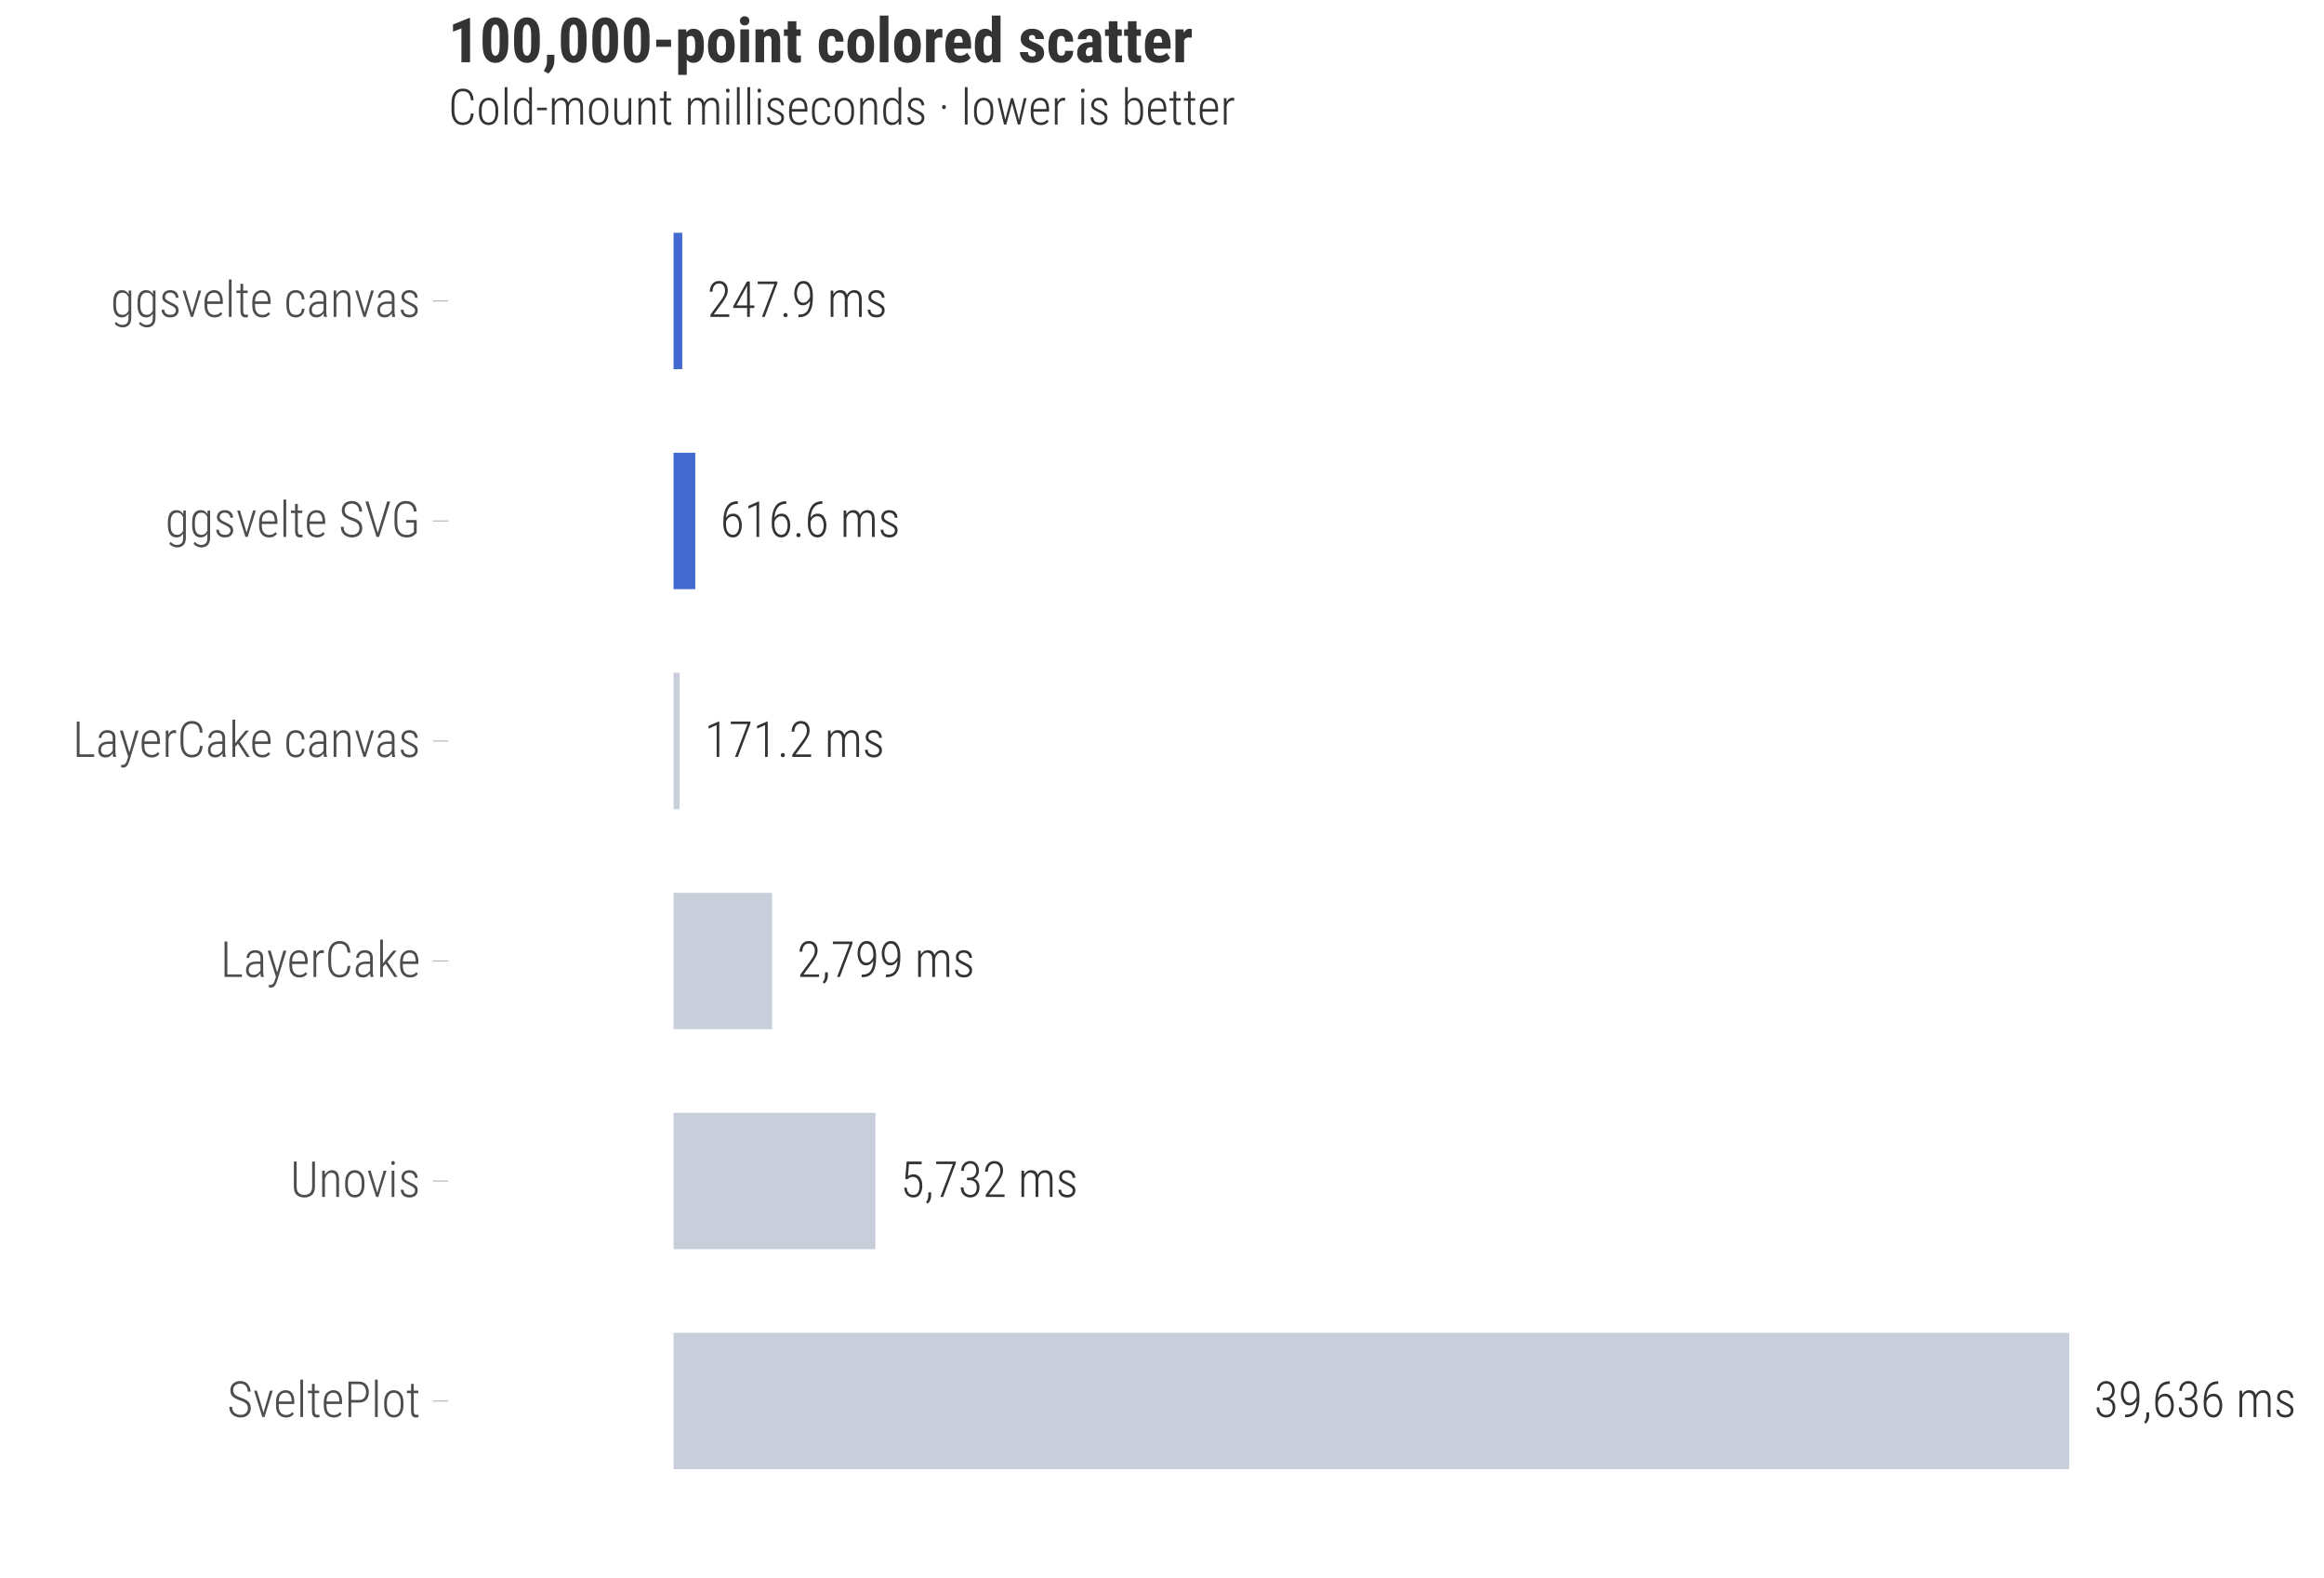
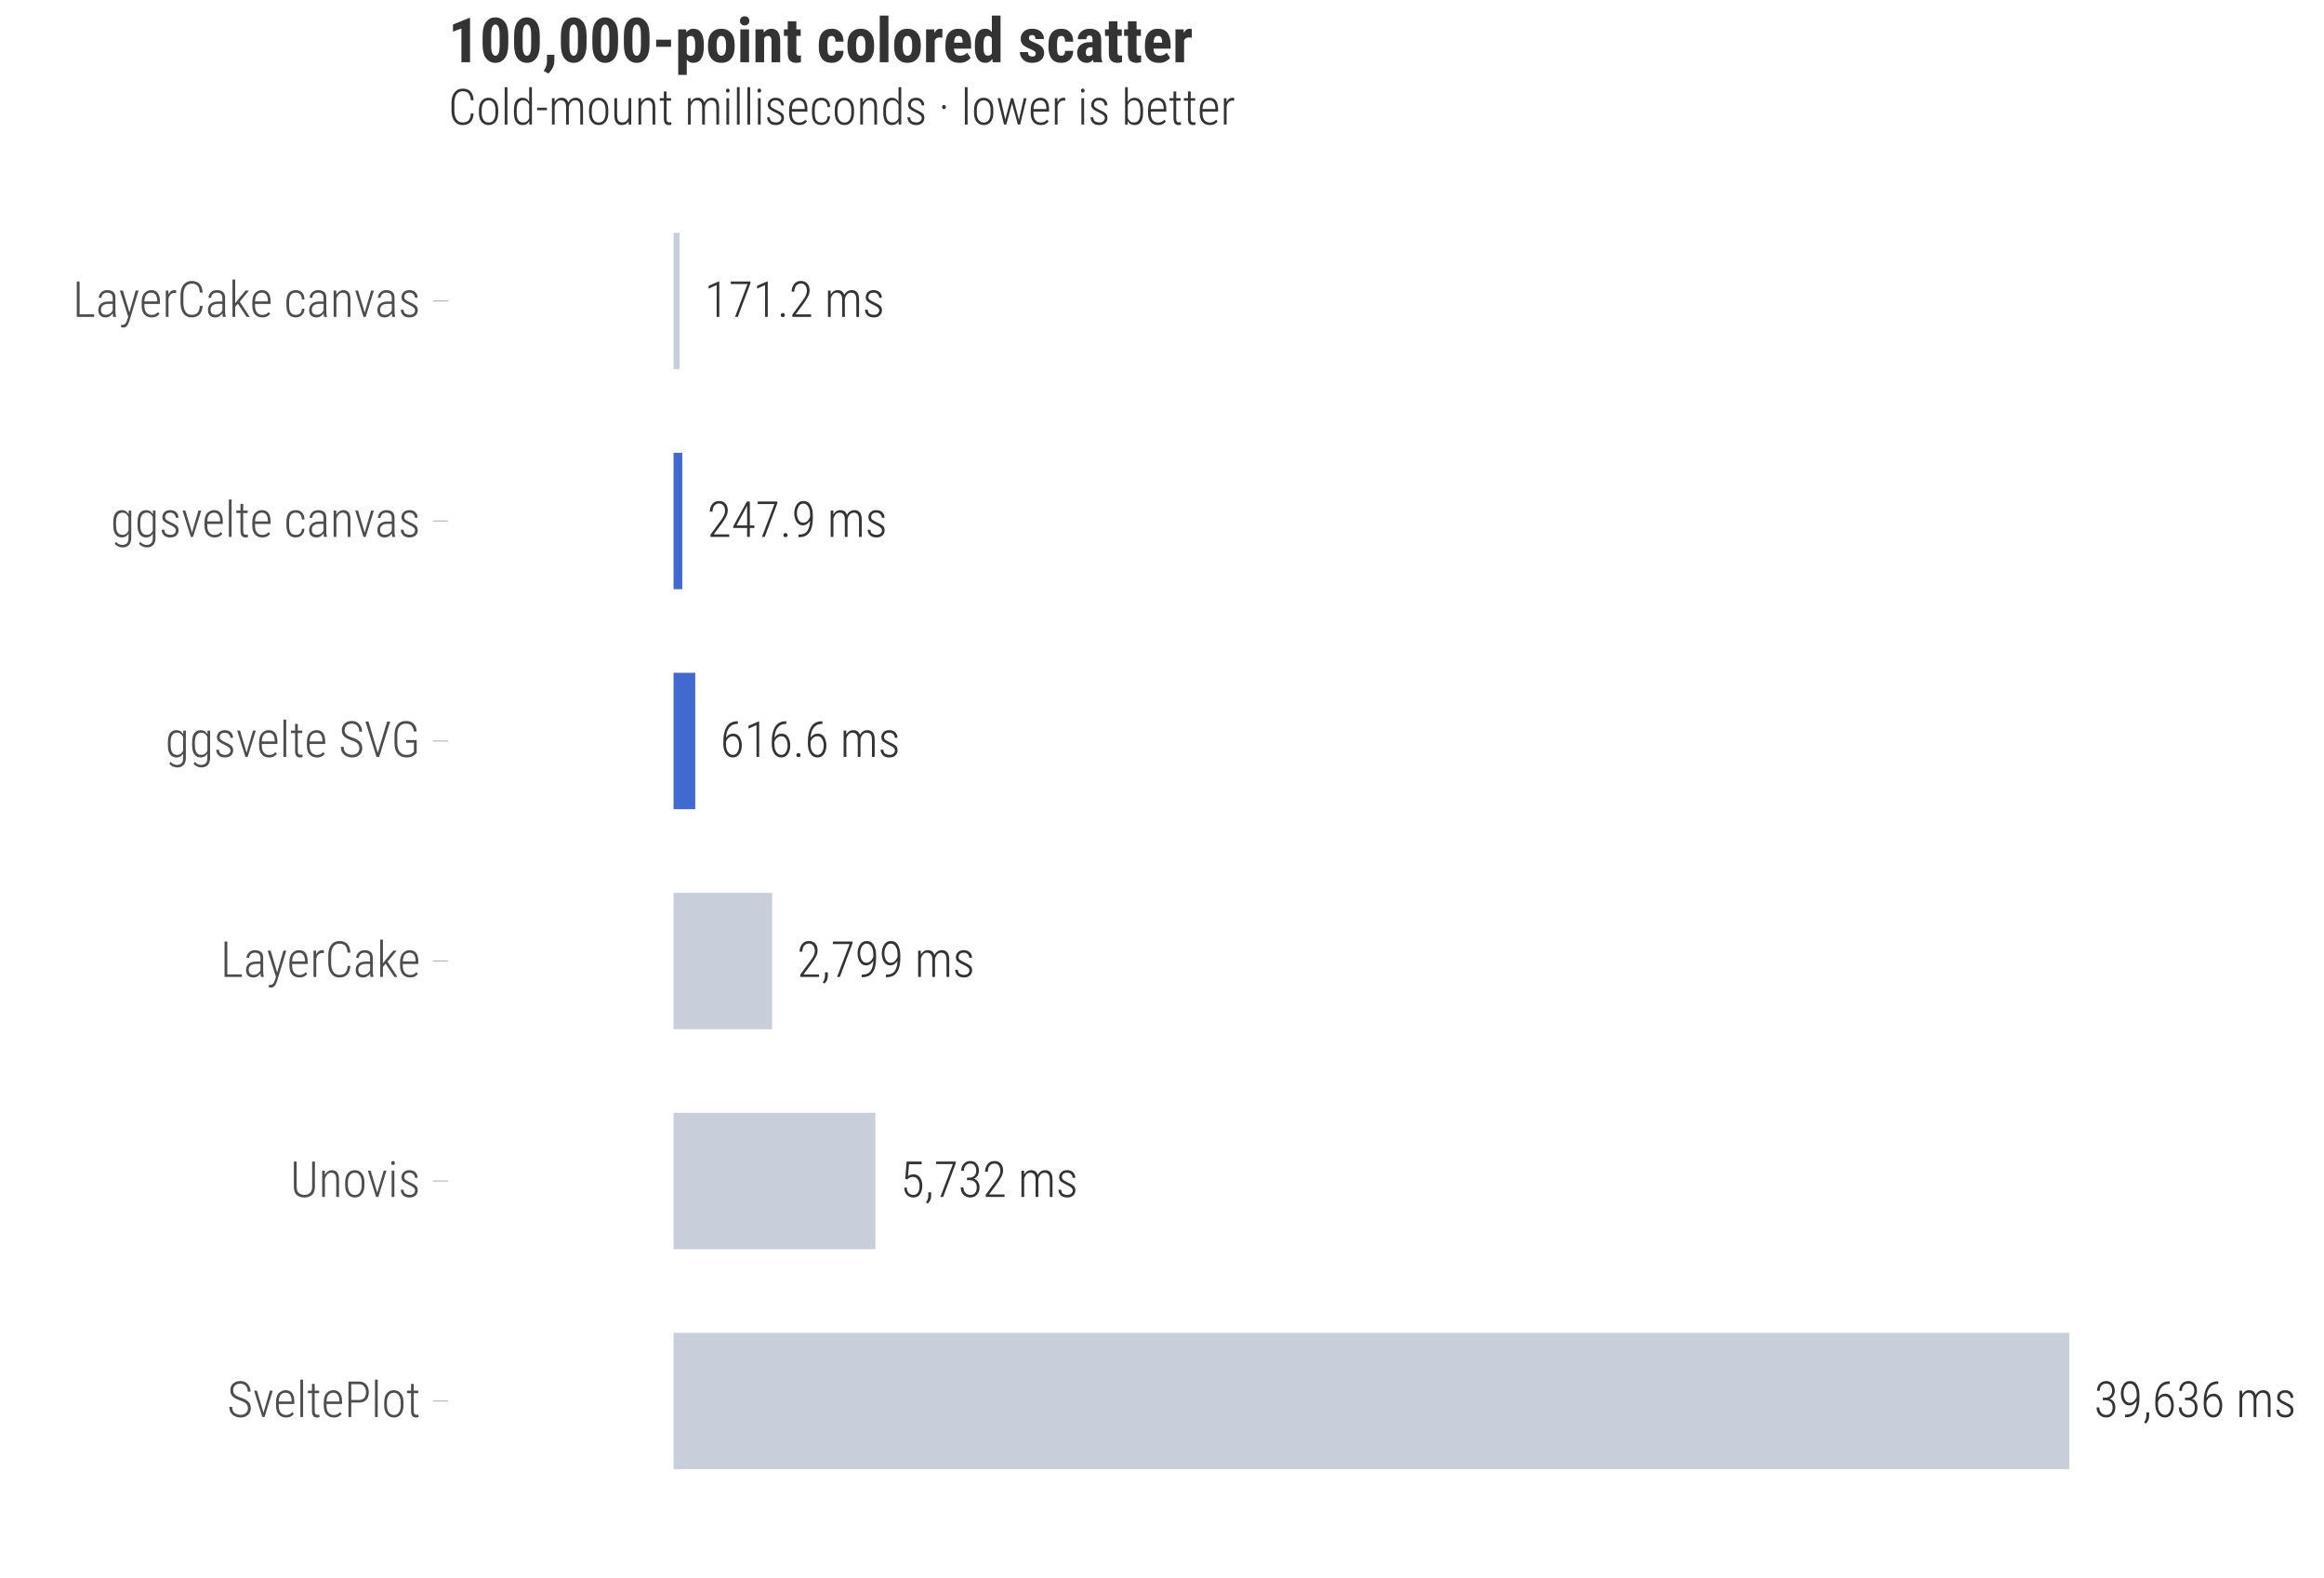
<svg xmlns="http://www.w3.org/2000/svg" width="560" height="380" viewBox="0 0 560 380" role="img" aria-label="Bar chart of cold-mount time for a 100,000-point colored scatter: ggsvelte SVG 616.6 ms, ggsvelte canvas 247.9 ms, LayerCake 2,799 ms, LayerCake canvas 171.2 ms, Unovis 5,732 ms, SveltePlot 39,636 ms. Lower is better." class="gg-plot" font-family="&quot;Roboto Condensed&quot;, &quot;Arial Narrow&quot;, Arial, sans-serif" font-size="11" font-weight="300" text-rendering="optimizeLegibility" shape-rendering="geometricPrecision">
  <rect class="gg-paper" width="560" height="380" fill="var(--gg-paper, #ffffff)" />
  <text class="gg-title" x="108" y="15" font-size="15" font-weight="700" fill="var(--gg-ink, #333333)">100,000-point colored scatter</text>
  <text class="gg-subtitle" x="108" y="30" font-size="12" font-weight="300" fill="var(--gg-ink, #333333)">Cold-mount milliseconds · lower is better</text>
  <defs>
    <clipPath id="gg-clip-0">
      <rect width="448" height="318" />
    </clipPath>
  </defs>
  <g class="gg-panel" data-panel="0" transform="translate(108,46)">
    <rect class="gg-panel-background" width="448" height="318" fill="var(--gg-panel, #ffffff)" />
    <g class="gg-grid" stroke="var(--gg-grid, transparent)" stroke-width="0.25" vector-effect="non-scaling-stroke">
      <line x1="54.3" y1="0" x2="54.3" y2="318" />
      <line x1="139.15" y1="0" x2="139.15" y2="318" />
      <line x1="224" y1="0" x2="224" y2="318" />
      <line x1="308.85" y1="0" x2="308.85" y2="318" />
      <line x1="393.7" y1="0" x2="393.7" y2="318" />
      <line x1="0" y1="291.5" x2="448" y2="291.5" />
      <line x1="0" y1="238.5" x2="448" y2="238.5" />
      <line x1="0" y1="185.5" x2="448" y2="185.5" />
      <line x1="0" y1="132.5" x2="448" y2="132.5" />
      <line x1="0" y1="79.5" x2="448" y2="79.5" />
      <line x1="0" y1="26.5" x2="448" y2="26.5" />
    </g>
    <g class="gg-marks" clip-path="url(#gg-clip-0)">
      <g class="gg-batch gg-rects" data-layer="0">
-         <rect x="54.3" y="10.07" width="2.1" height="32.86" fill="#4269d0" />
-         <rect x="54.3" y="63.07" width="5.23" height="32.86" fill="#4269d0" />
-         <rect x="54.3" y="116.07" width="1.45" height="32.86" fill="#c9cfda" />
+         <rect x="54.3" y="10.07" width="1.45" height="32.86" fill="#c9cfda" />
+         <rect x="54.3" y="63.07" width="2.1" height="32.86" fill="#4269d0" />
+         <rect x="54.3" y="116.07" width="5.23" height="32.86" fill="#4269d0" />
        <rect x="54.3" y="169.07" width="23.75" height="32.86" fill="#c9cfda" />
        <rect x="54.3" y="222.07" width="48.64" height="32.86" fill="#c9cfda" />
        <rect x="54.3" y="275.07" width="336.31" height="32.86" fill="#c9cfda" />
      </g>
      <g class="gg-batch gg-glyphs" data-layer="1" font-size="12" text-anchor="start">
-         <text x="62.41" y="26.5" dy="0.32em" fill="var(--gg-ink, #333333)">247.9 ms</text>
-         <text x="65.53" y="79.5" dy="0.32em" fill="var(--gg-ink, #333333)">616.6 ms</text>
-         <text x="61.76" y="132.5" dy="0.32em" fill="var(--gg-ink, #333333)">171.2 ms</text>
+         <text x="61.76" y="26.5" dy="0.32em" fill="var(--gg-ink, #333333)">171.2 ms</text>
+         <text x="62.41" y="79.5" dy="0.32em" fill="var(--gg-ink, #333333)">247.9 ms</text>
+         <text x="65.53" y="132.5" dy="0.32em" fill="var(--gg-ink, #333333)">616.6 ms</text>
        <text x="84.05" y="185.5" dy="0.32em" fill="var(--gg-ink, #333333)">2,799 ms</text>
        <text x="108.94" y="238.5" dy="0.32em" fill="var(--gg-ink, #333333)">5,732 ms</text>
        <text x="396.61" y="291.5" dy="0.32em" fill="var(--gg-ink, #333333)">39,636 ms</text>
      </g>
    </g>
    <rect class="gg-panel-border" width="448" height="318" fill="none" stroke="var(--gg-panelBorder, transparent)" stroke-width="0.5" vector-effect="non-scaling-stroke" />
  </g>
  <g class="gg-axis gg-axis-y" transform="translate(108,46)">
    <g class="gg-tick" transform="translate(0,291.5)">
      <line x2="-3.67" stroke="var(--gg-tickColor, #b3b3b3)" stroke-width="0.25" vector-effect="non-scaling-stroke" />
      <text x="-6.67" dy="0.32em" text-anchor="end" fill="var(--gg-axisText, #4d4d4d)" font-size="12" font-weight="300">SveltePlot</text>
    </g>
    <g class="gg-tick" transform="translate(0,238.5)">
      <line x2="-3.67" stroke="var(--gg-tickColor, #b3b3b3)" stroke-width="0.25" vector-effect="non-scaling-stroke" />
      <text x="-6.67" dy="0.32em" text-anchor="end" fill="var(--gg-axisText, #4d4d4d)" font-size="12" font-weight="300">Unovis</text>
    </g>
    <g class="gg-tick" transform="translate(0,185.5)">
      <line x2="-3.67" stroke="var(--gg-tickColor, #b3b3b3)" stroke-width="0.25" vector-effect="non-scaling-stroke" />
      <text x="-6.67" dy="0.32em" text-anchor="end" fill="var(--gg-axisText, #4d4d4d)" font-size="12" font-weight="300">LayerCake</text>
    </g>
    <g class="gg-tick" transform="translate(0,132.5)">
      <line x2="-3.67" stroke="var(--gg-tickColor, #b3b3b3)" stroke-width="0.25" vector-effect="non-scaling-stroke" />
-       <text x="-6.67" dy="0.32em" text-anchor="end" fill="var(--gg-axisText, #4d4d4d)" font-size="12" font-weight="300">LayerCake canvas</text>
+       <text x="-6.67" dy="0.32em" text-anchor="end" fill="var(--gg-axisText, #4d4d4d)" font-size="12" font-weight="300">ggsvelte SVG</text>
    </g>
    <g class="gg-tick" transform="translate(0,79.5)">
      <line x2="-3.67" stroke="var(--gg-tickColor, #b3b3b3)" stroke-width="0.25" vector-effect="non-scaling-stroke" />
-       <text x="-6.67" dy="0.32em" text-anchor="end" fill="var(--gg-axisText, #4d4d4d)" font-size="12" font-weight="300">ggsvelte SVG</text>
+       <text x="-6.67" dy="0.32em" text-anchor="end" fill="var(--gg-axisText, #4d4d4d)" font-size="12" font-weight="300">ggsvelte canvas</text>
    </g>
    <g class="gg-tick" transform="translate(0,26.5)">
      <line x2="-3.67" stroke="var(--gg-tickColor, #b3b3b3)" stroke-width="0.25" vector-effect="non-scaling-stroke" />
-       <text x="-6.67" dy="0.32em" text-anchor="end" fill="var(--gg-axisText, #4d4d4d)" font-size="12" font-weight="300">ggsvelte canvas</text>
+       <text x="-6.67" dy="0.32em" text-anchor="end" fill="var(--gg-axisText, #4d4d4d)" font-size="12" font-weight="300">LayerCake canvas</text>
    </g>
  </g>
</svg>
